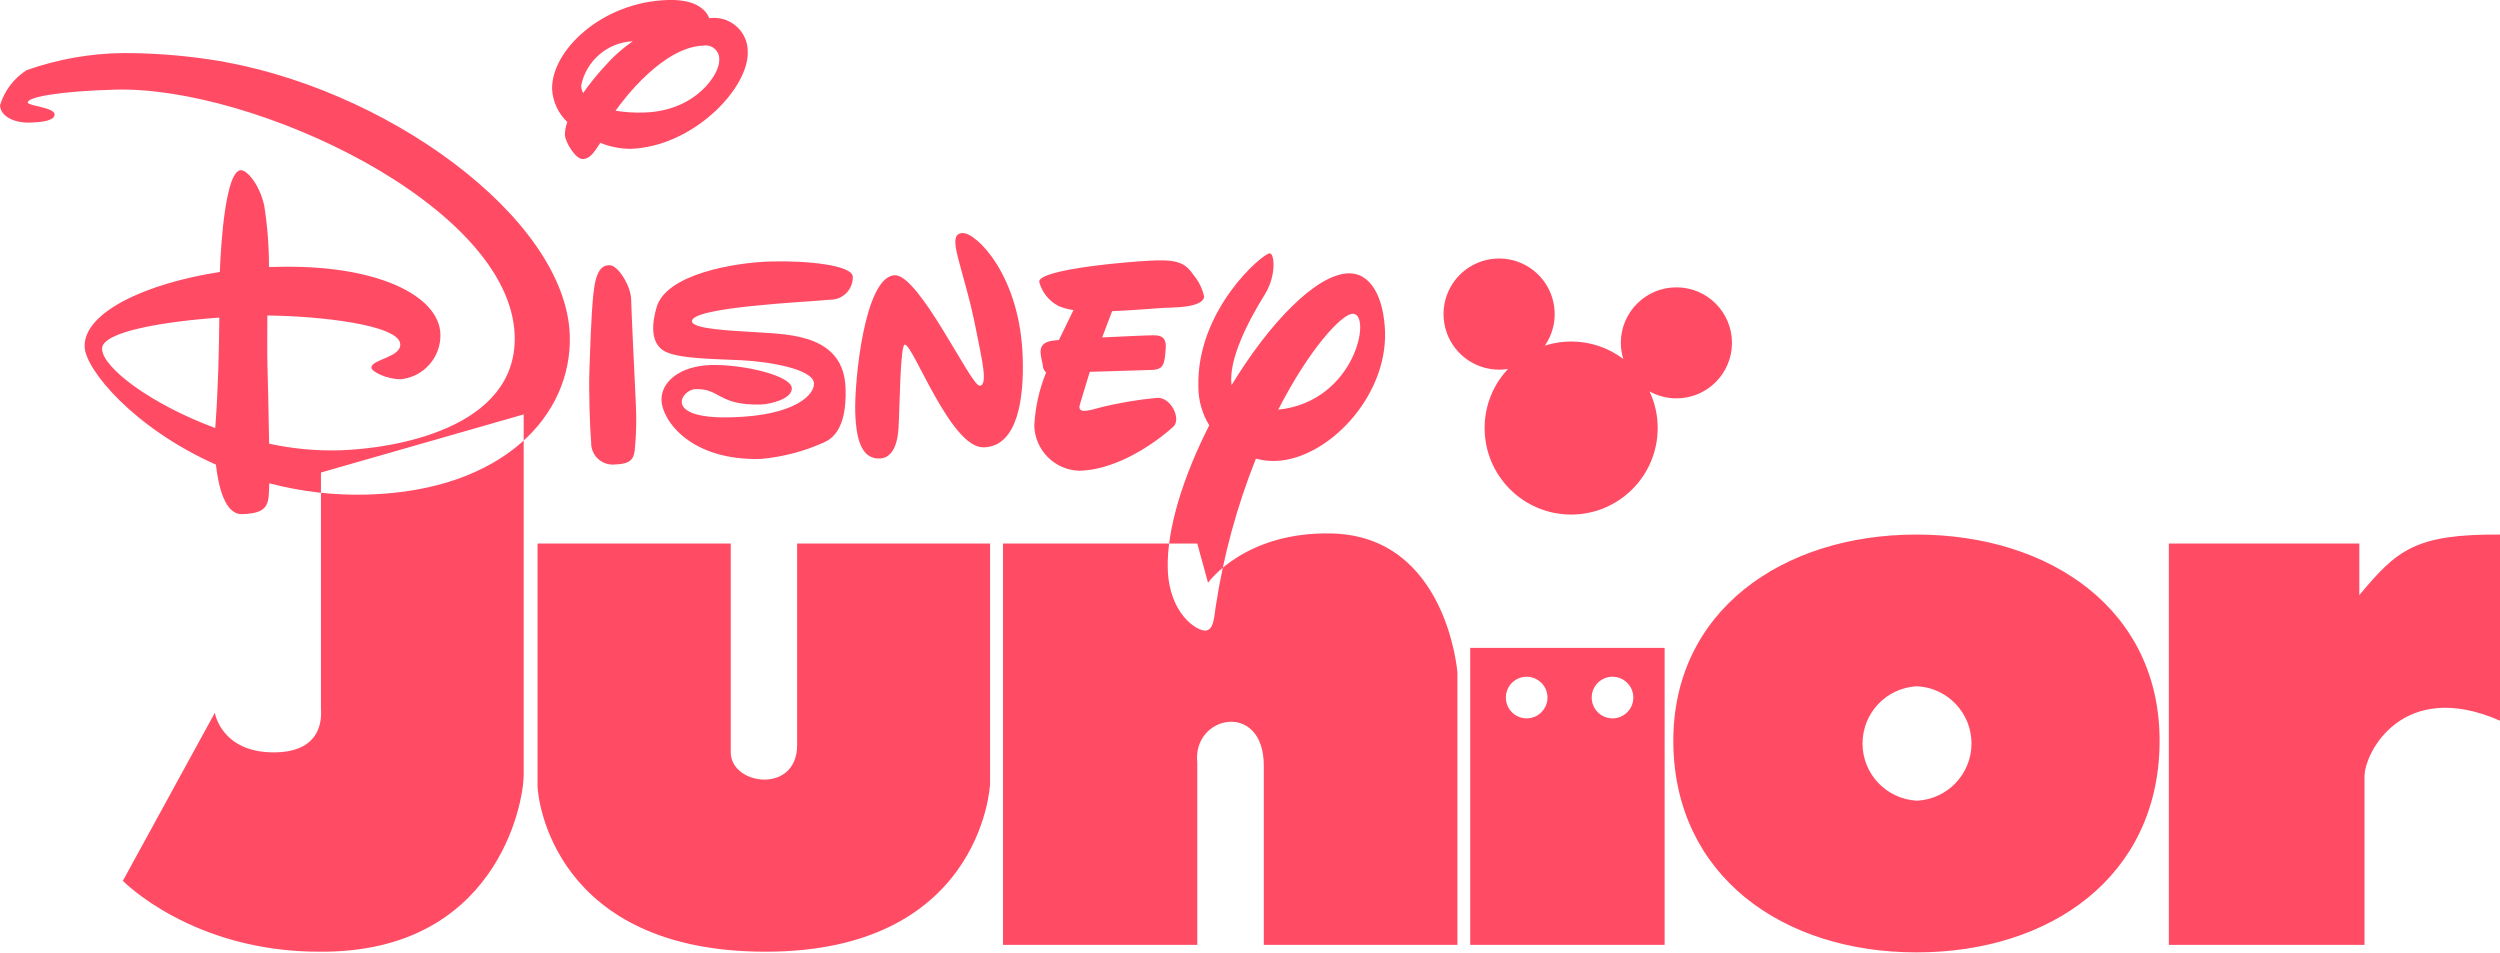
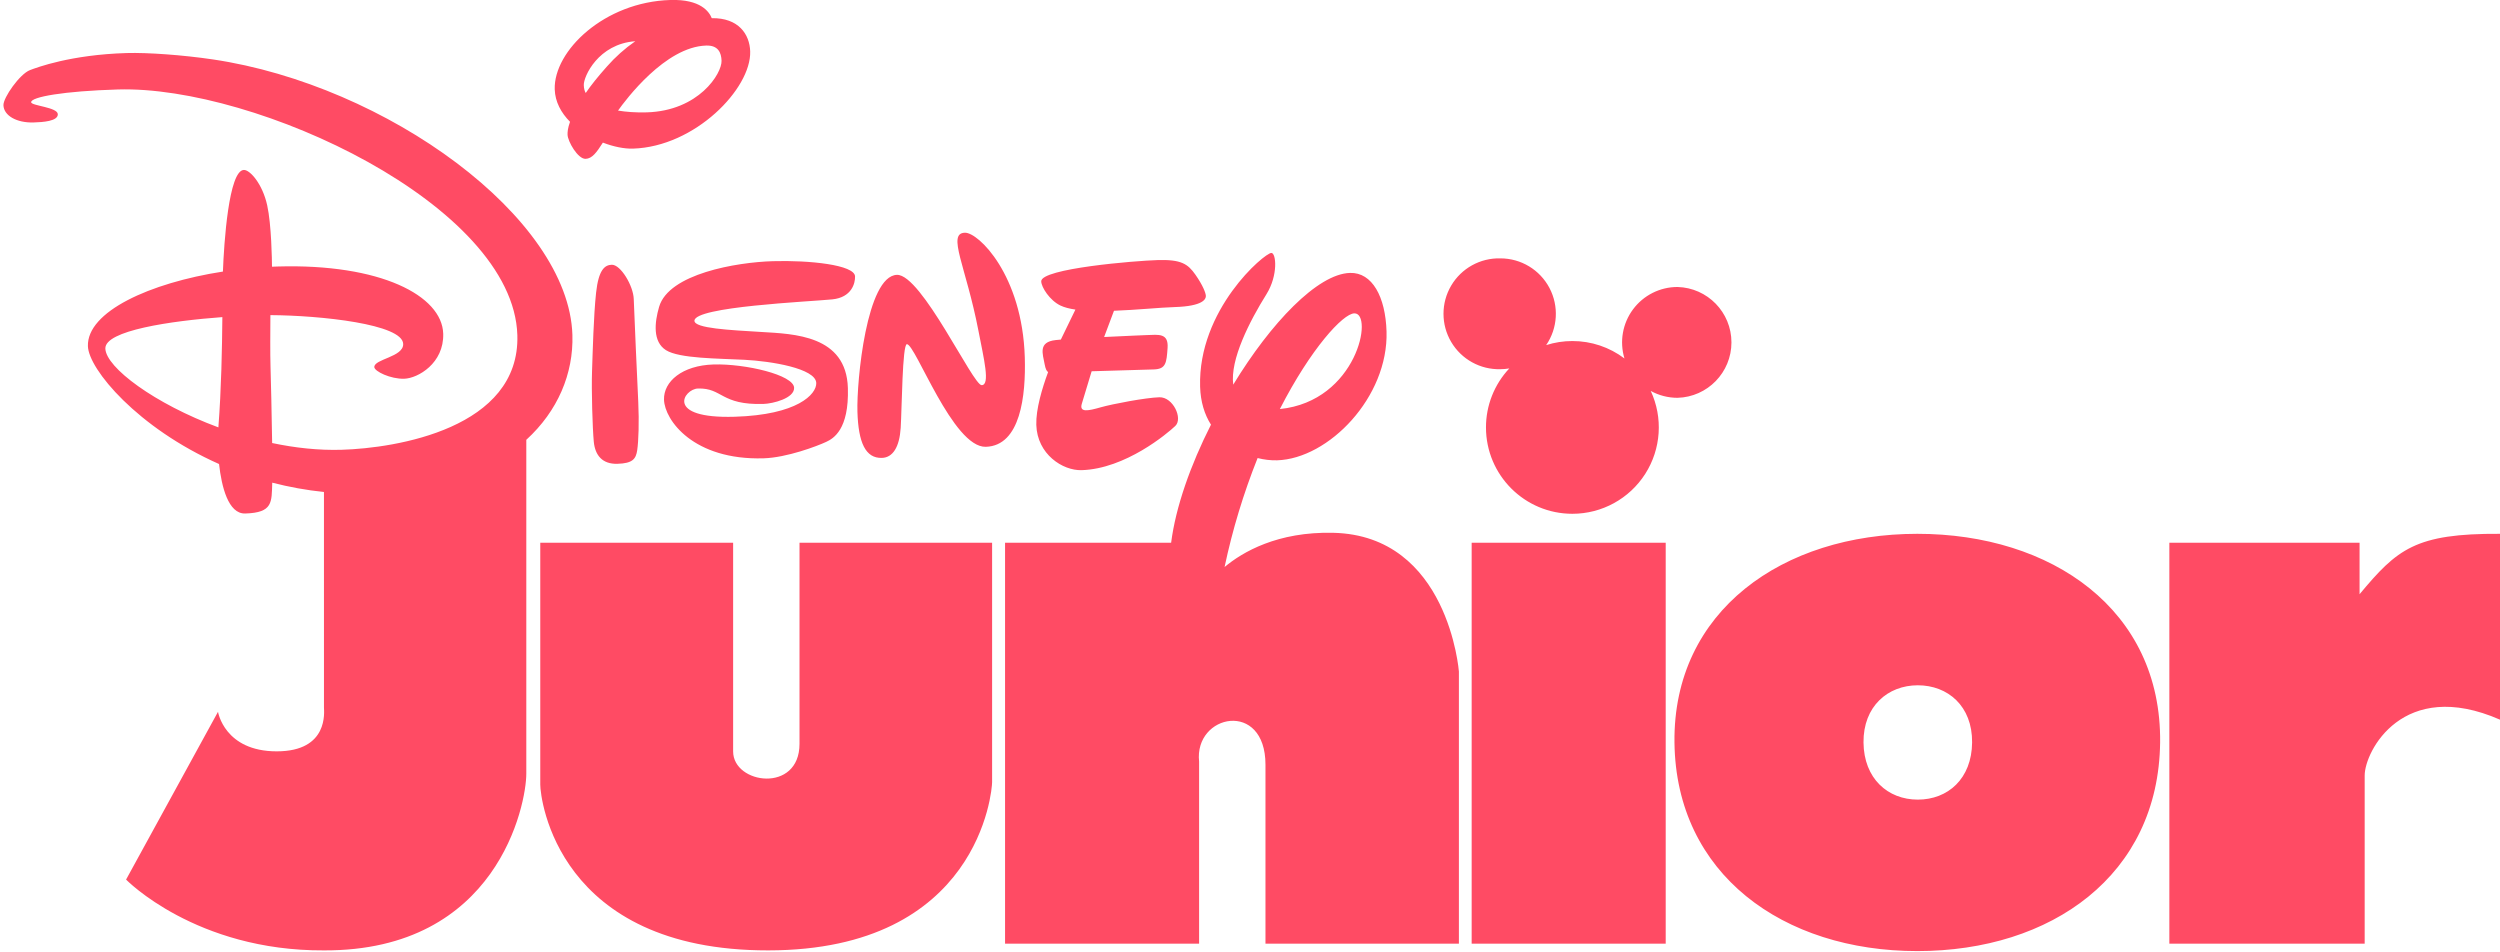
- <svg xmlns="http://www.w3.org/2000/svg" width="183.75" height="70">
-   <path d="M15.79 52.39s.47 2.91 4.33 2.91 3.47-2.95 3.47-3.22V34.73l14.9-4.27v26.48c0 2.27-2.12 13.06-14.9 13.01-9.44.05-14.56-5.21-14.56-5.21zm23.72-12.44h14.2V55.3c0 2.42 4.88 3.1 4.88-.55v-14.8h14.18v17.61c0 .62-.94 12.38-16.48 12.39s-16.78-11.19-16.78-12.2v-17.8zm48.49 0H73.72v29.5H88V56.06c-.38-3.51 4.89-4.57 4.89.22v13.17h14.23V49.43s-.76-10.02-9.24-10.22c-6.41-.15-9.09 3.62-9.09 3.62zm34.35 29.5h-14.29v-29.5h14.29v29.5zm18.51-30.16c-9.87 0-17.98 5.65-17.87 15.35s8 15.36 17.87 15.36 17.76-5.58 17.87-15.36-8-15.35-17.87-15.35zm.04 19.56a4.21 4.21 0 0 1 0-8.41 4.21 4.21 0 0 1 0 8.41zm18.51-18.9v29.5h14.38V57.07c0-1.76 2.82-7.23 9.96-4.1V39.29c-6.24-.04-7.57 1.13-10.34 4.45v-3.79h-14zm-37.06 7.67h-14.29v-7.67h14.29v7.67zm-2.3 3.65a1.53 1.53 0 1 1-1.53-1.53 1.536 1.536 0 0 1 1.53 1.53zm-6.31 0a1.53 1.53 0 1 1-1.53-1.53 1.536 1.536 0 0 1 1.53 1.53zM16.12 23.34c-3.8.28-8.66.99-8.62 2.31.05 1.39 3.62 4.07 8.32 5.81.22-2.85.28-5.87.3-8.12zM2.22 9.01C.97 9.05.03 8.51 0 7.74a4.676 4.676 0 0 1 1.95-2.58A22.019 22.019 0 0 1 9.08 3.9a43.172 43.172 0 0 1 6.33.47c12.79 1.9 26.21 11.64 26.47 20.29.17 5.88-4.91 11.39-14.83 11.69a25.446 25.446 0 0 1-7.26-.83c-.05 1.45.06 2.21-1.99 2.27-1.26.04-1.74-1.99-1.93-3.64-5.99-2.66-9.6-6.97-9.65-8.67-.07-2.54 4.54-4.66 9.94-5.49.07-2.1.43-7.45 1.54-7.48.44-.02 1.37 1.02 1.72 2.6a28.436 28.436 0 0 1 .35 4.52l.41-.01c7.57-.23 12.11 2.14 12.19 4.94a3.241 3.241 0 0 1-2.87 3.31c-1.01.03-2.19-.54-2.2-.85-.02-.6 2.15-.74 2.12-1.71-.04-1.45-6.06-2.09-9.77-2.12 0 1.26-.02 2.78.01 3.8.03.98.09 3.51.12 5.62a21.582 21.582 0 0 0 5.12.49c4-.11 13.13-1.57 12.93-8.43-.29-9.58-19.25-18.39-29.4-18.08-4 .11-6.4.54-6.39.94.01.26 1.95.36 1.97.87s-1.11.59-1.79.61zm42.56 10.48c.65-.02 1.59 1.54 1.61 2.52s.27 6.1.34 7.58a22.8 22.8 0 0 1-.08 3.54c-.1.65-.33.97-1.46 1.01a1.584 1.584 0 0 1-1.74-1.63c-.09-.99-.18-3.79-.13-5.19s.12-4.09.3-5.78.64-2.04 1.16-2.05zm7.35-18.15C51.95.87 51.32-.07 49.09 0c-4.86.14-8.6 3.74-8.51 6.58a3.6 3.6 0 0 0 1.12 2.39 2.583 2.583 0 0 0-.18.95c.02.49.76 1.79 1.33 1.77.48-.01.81-.46 1.27-1.19a6.011 6.011 0 0 0 2.21.44c4.57-.14 8.72-4.42 8.63-7.15a2.47 2.47 0 0 0-2.83-2.45zm-6.89 6.8c.56-.79 3.48-4.7 6.48-4.79a1 1 0 0 1 1.14 1.12c.02.94-1.68 3.69-5.51 3.8a10.8 10.8 0 0 1-2.11-.13zm-2.38-1.3a1.152 1.152 0 0 1-.14-.58 4.076 4.076 0 0 1 3.79-3.23 11.4 11.4 0 0 0-2.09 1.87 18.36 18.36 0 0 0-1.56 1.94zm13.77 12.38c2.67-.08 6.03.27 6.05 1.12a1.648 1.648 0 0 1-1.67 1.69c-1.69.17-10.18.53-10.15 1.58.02.56 2.57.68 4.91.82 2.41.15 6.27.24 6.38 4.13.1 3.07-1.07 3.72-1.59 3.96a14.468 14.468 0 0 1-4.61 1.21c-5.16.16-7.28-2.81-7.33-4.31-.04-1.34 1.34-2.53 3.65-2.59s5.9.76 5.93 1.71c.02.77-1.56 1.17-2.26 1.19-3.16.09-3-1.19-4.82-1.13-1.04.03-2.49 2.23 2.7 2.07 4.63-.13 6.03-1.66 6.01-2.48-.04-1.08-3.36-1.61-5.28-1.71s-4.8-.09-5.78-.71-.85-2.03-.51-3.19c.71-2.43 5.69-3.28 8.37-3.36zm9.14 1.01c1.8-.05 5.59 8.14 6.23 8.12s.17-1.91-.24-4.01c-.91-4.73-2.33-7.17-1-7.21.99-.03 4.23 3.1 4.41 9.17.09 2.82-.31 6.51-2.86 6.58-2.43.08-5.19-7.57-5.81-7.55-.34.01-.37 4.74-.46 6.16s-.59 2.19-1.38 2.21c-1.21.04-1.73-1.12-1.8-3.39s.68-10.01 2.91-10.08zm18.38 4.43c.85-.02 1.61-.17 1.53.94s-.12 1.56-1.01 1.59l-4.57.14c-.16.5-.55 1.81-.72 2.37-.22.69.47.54 1.37.28a27.564 27.564 0 0 1 4.33-.74c1-.03 1.75 1.56 1.17 2.11s-3.67 3.16-6.9 3.25a3.407 3.407 0 0 1-3.33-3.33 11.9 11.9 0 0 1 .87-3.89.762.762 0 0 1-.25-.57c-.15-.78-.5-1.63.8-1.78.1-.01.24-.02.39-.04l1.07-2.2a4.147 4.147 0 0 1-1.1-.3 2.8 2.8 0 0 1-1.42-1.78c-.02-.95 6.95-1.52 8.57-1.57 1.74-.05 2.23.28 2.78 1.08a3.717 3.717 0 0 1 .77 1.56c.01.22-.19.76-2.29.82-1.07.03-2.81.21-4.47.27l-.73 1.93c1.62-.08 3.14-.14 3.14-.14zm4.73 6.6c-1.88 3.69-3.14 7.61-3.05 10.55.1 3.32 2.14 4.56 2.76 4.54s.65-1 .76-1.73a49.174 49.174 0 0 1 2.96-10.91 5.168 5.168 0 0 0 1.43.17c3.8-.11 8.2-4.65 8.06-9.48-.08-2.55-1.05-4.36-2.69-4.31-2.39.07-5.83 3.68-8.59 8.22-.25-1.84 1.2-4.68 2.44-6.66.87-1.39.72-3.04.36-3.03-.51.01-5.41 4.16-5.24 9.85a5.42 5.42 0 0 0 .8 2.79zm5.07-1.15c2.29-4.47 4.65-7.02 5.47-7.05 1.44-.04.23 6.46-5.47 7.05zm29.27-8.99a4.086 4.086 0 0 0-4.09 4.08 4.159 4.159 0 0 0 .18 1.18 6.367 6.367 0 0 0-3.83-1.28 6.492 6.492 0 0 0-1.93.3 4.085 4.085 0 1 0-3.37 1.77 4.767 4.767 0 0 0 .66-.05 6.29 6.29 0 0 0-1.72 4.34 6.36 6.36 0 1 0 12.72 0 6.235 6.235 0 0 0-.6-2.69 4.134 4.134 0 0 0 1.98.51 4.08 4.08 0 0 0 0-8.16z" fill="#ff4b64" fill-rule="evenodd" />
+ <svg xmlns="http://www.w3.org/2000/svg" width="184" height="70">
+   <path fill-rule="evenodd" fill="#FF4B64" d="M174.04 57.075v12.379h-14.376V39.946h14v3.789c2.765-3.315 4.097-4.484 10.336-4.446v13.679c-7.143-3.128-9.96 2.338-9.96 4.107zM141.113 70c-9.87 0-17.759-5.652-17.872-15.356-.113-9.703 8.002-15.355 17.872-15.355s17.985 5.577 17.872 15.355C158.872 64.423 150.983 70 141.113 70zm.038-19.563c-2.207 0-4.022 1.549-3.997 4.207.025 2.659 1.79 4.208 3.997 4.208s3.971-1.528 3.996-4.208c.025-2.678-1.789-4.207-3.996-4.207zm-17.686-21.158a4.063 4.063 0 0 1-1.971-.507 6.359 6.359 0 0 1-5.765 9.043 6.359 6.359 0 0 1-6.361-6.357 6.33 6.33 0 0 1 1.717-4.342c-.213.035-.43.057-.653.057a4.08 4.08 0 1 1 0-8.157 4.08 4.08 0 0 1 3.366 6.384 6.353 6.353 0 0 1 1.931-.299 6.34 6.34 0 0 1 3.831 1.282 4.08 4.08 0 0 1 3.905-5.261 4.08 4.08 0 0 1 0 8.157zm-29.476 4.6a5.24 5.24 0 0 1-1.429-.167 48.75 48.75 0 0 0-2.431 8.02c1.319-1.099 3.889-2.615 8.001-2.518 8.483.199 9.245 10.211 9.245 10.211v20.029H93.139v-13.17c0-4.794-5.265-3.731-4.885-.227v13.397H73.972V39.946h12.223c.336-2.633 1.43-5.728 2.933-8.69-.479-.756-.766-1.684-.8-2.789-.169-5.689 4.733-9.836 5.24-9.851.361-.011.513 1.644-.356 3.036-1.239 1.982-2.692 4.816-2.445 6.658 2.762-4.538 6.202-8.153 8.594-8.223 1.636-.049 2.612 1.76 2.688 4.311.143 4.831-4.261 9.369-8.06 9.481zm5.686-10.816c-.83.024-3.189 2.573-5.477 7.044 5.698-.584 6.915-7.087 5.477-7.044zM86.46 22.6c-1.072.032-2.807.212-4.471.273l-.725 1.931c1.619-.081 3.135-.142 3.135-.142.855-.026 1.611-.169 1.535.943-.075 1.111-.122 1.558-1.014 1.585l-4.575.135a187.99 187.99 0 0 1-.718 2.373c-.221.693.474.54 1.371.284.897-.256 3.332-.714 4.332-.743 1.001-.03 1.748 1.563 1.173 2.11-.574.548-3.669 3.159-6.899 3.255-1.386.041-3.268-1.169-3.332-3.336-.034-1.148.427-2.688.869-3.884-.108-.068-.19-.226-.254-.57-.143-.78-.494-1.637.804-1.784.104-.012.235-.024.387-.037l1.072-2.207c-.435-.064-.811-.16-1.1-.298-.789-.377-1.404-1.345-1.416-1.779-.029-.951 6.951-1.52 8.566-1.567 1.735-.052 2.228.283 2.782 1.074.554.791.763 1.352.77 1.568.006.217-.194.753-2.292.816zM72.557 32.885c-2.423.071-5.183-7.573-5.81-7.554-.337.009-.366 4.735-.456 6.161-.09 1.424-.586 2.186-1.382 2.21-1.205.036-1.734-1.118-1.802-3.394-.067-2.276.68-10.013 2.909-10.079 1.808-.054 5.598 8.139 6.237 8.12.639-.019.164-1.914-.24-4.007-.913-4.734-2.336-7.175-.998-7.214.988-.03 4.229 3.104 4.41 9.175.083 2.817-.313 6.506-2.868 6.582zm-11.3-10.851c-1.684.171-10.177.531-10.146 1.579.017.554 2.569.677 4.91.819 2.405.145 6.268.235 6.383 4.125.091 3.071-1.072 3.721-1.595 3.965-.664.311-2.897 1.159-4.608 1.21-5.158.153-7.285-2.809-7.33-4.315-.039-1.337 1.337-2.523 3.651-2.592 2.314-.068 5.897.766 5.925 1.717.023.771-1.557 1.167-2.256 1.188-3.158.094-3.003-1.188-4.823-1.135-1.036.031-2.491 2.232 2.703 2.078 4.628-.137 6.031-1.661 6.006-2.481-.032-1.084-3.353-1.612-5.274-1.711-1.921-.1-4.803-.087-5.787-.709-.983-.621-.845-2.028-.505-3.191.712-2.432 5.693-3.279 8.368-3.358 2.676-.08 6.028.267 6.053 1.122.015.5-.247 1.544-1.675 1.689zM46.58 10.939c-.626.018-1.416-.137-2.208-.443-.464.73-.793 1.18-1.275 1.195-.569.017-1.31-1.283-1.325-1.776-.006-.177.012-.486.182-.95-.654-.661-1.098-1.468-1.126-2.389-.084-2.835 3.655-6.433 8.515-6.577 2.231-.066 2.856.873 3.042 1.338 1.974-.031 2.792 1.188 2.829 2.448.082 2.738-4.064 7.018-8.634 7.154zm-3.613-4.677c.008.284.074.467.143.582.382-.564.902-1.21 1.556-1.944a11.518 11.518 0 0 1 2.092-1.866c-2.727.197-3.81 2.601-3.791 3.228zm10.139-1.788c-.018-.602-.251-1.148-1.133-1.121-3.006.089-5.923 3.992-6.486 4.786.566.093 1.274.156 2.114.131 3.831-.113 5.533-2.857 5.505-3.796zM38.736 32.37v24.573c0 2.271-2.114 13.053-14.893 13.006-9.443.047-14.564-5.212-14.564-5.212l6.766-12.348s.469 2.91 4.322 2.91c3.852 0 3.477-2.946 3.477-3.221l-.001-15.868a25.568 25.568 0 0 1-3.806-.686c-.048 1.444.059 2.209-1.989 2.27-1.253.037-1.742-1.992-1.926-3.642-5.991-2.657-9.601-6.973-9.652-8.676-.075-2.536 4.54-4.652 9.937-5.489.076-2.1.431-7.447 1.541-7.479.445-.014 1.369 1.019 1.717 2.6.317 1.437.35 4.056.354 4.522l.407-.015c7.573-.224 12.112 2.142 12.195 4.945.064 2.173-1.86 3.285-2.87 3.315-1.009.03-2.192-.544-2.202-.857-.018-.598 2.155-.738 2.126-1.704-.043-1.459-6.064-2.098-9.774-2.121-.005 1.257-.022 2.773.009 3.793.029.979.09 3.51.12 5.621 1.683.356 3.417.548 5.116.497 4-.118 13.135-1.576 12.931-8.435C37.793 15.087 18.835 6.284 8.68 6.585c-3.999.12-6.399.548-6.388.94.008.262 1.948.363 1.963.88.016.517-1.102.588-1.786.608C1.219 9.05.276 8.505.253 7.742c-.016-.558 1.205-2.299 1.95-2.581.51-.193 2.99-1.134 7.124-1.257 1.532-.045 4.134.143 6.331.468 12.789 1.894 26.214 11.641 26.471 20.284.084 2.841-1.07 5.591-3.393 7.714zM7.754 25.654c.041 1.39 3.62 4.061 8.319 5.801.218-2.845.272-5.86.293-8.116-3.796.282-8.651.986-8.612 2.315zm37.69 8.482c-1.122.033-1.645-.635-1.741-1.623-.095-.988-.178-3.791-.129-5.196.049-1.404.115-4.091.298-5.774.183-1.683.634-2.042 1.153-2.057.653-.02 1.59 1.547 1.619 2.526.029.98.264 6.099.332 7.573.069 1.475.02 2.888-.076 3.542-.096.653-.333.976-1.456 1.009zm8.514 21.168c0 2.42 4.886 3.098 4.886-.557V39.946h14.175v17.619c0 .611-.943 12.371-16.477 12.384-15.534.013-16.778-11.186-16.778-12.196V39.946h14.194v15.358zm68.638-7.686v21.836h-14.282V39.946h14.282v7.672z" />
</svg>
